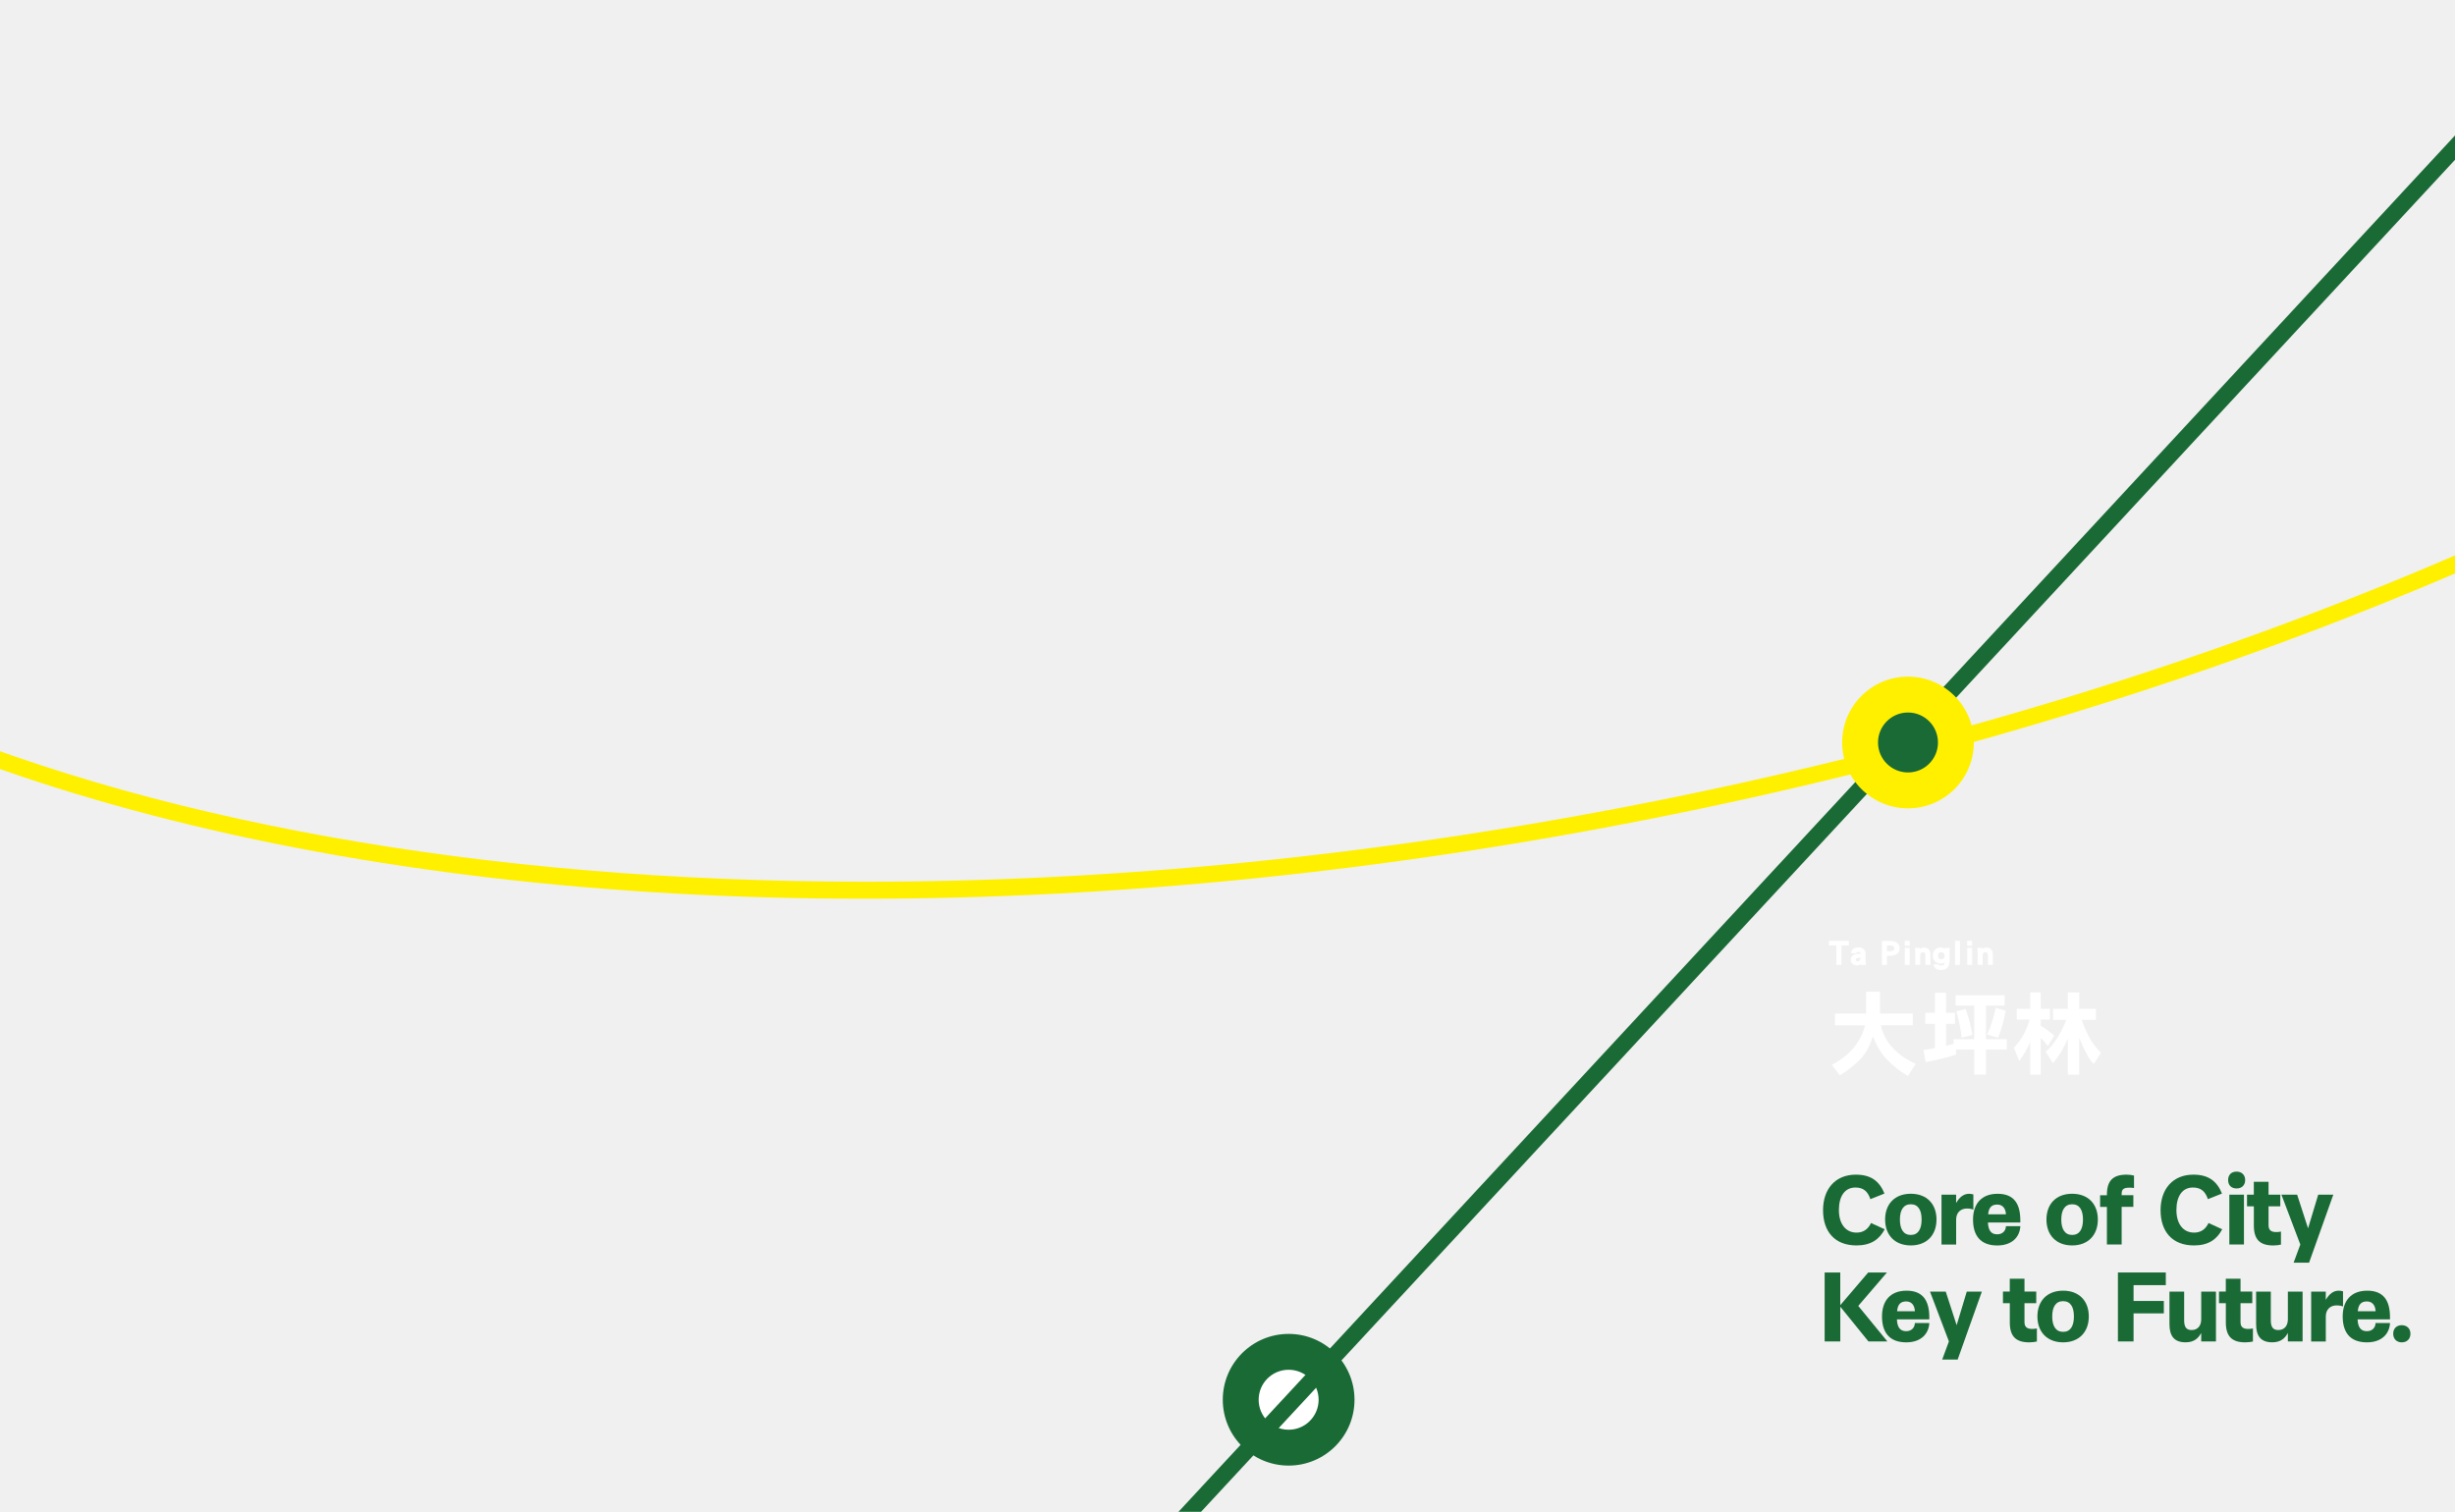
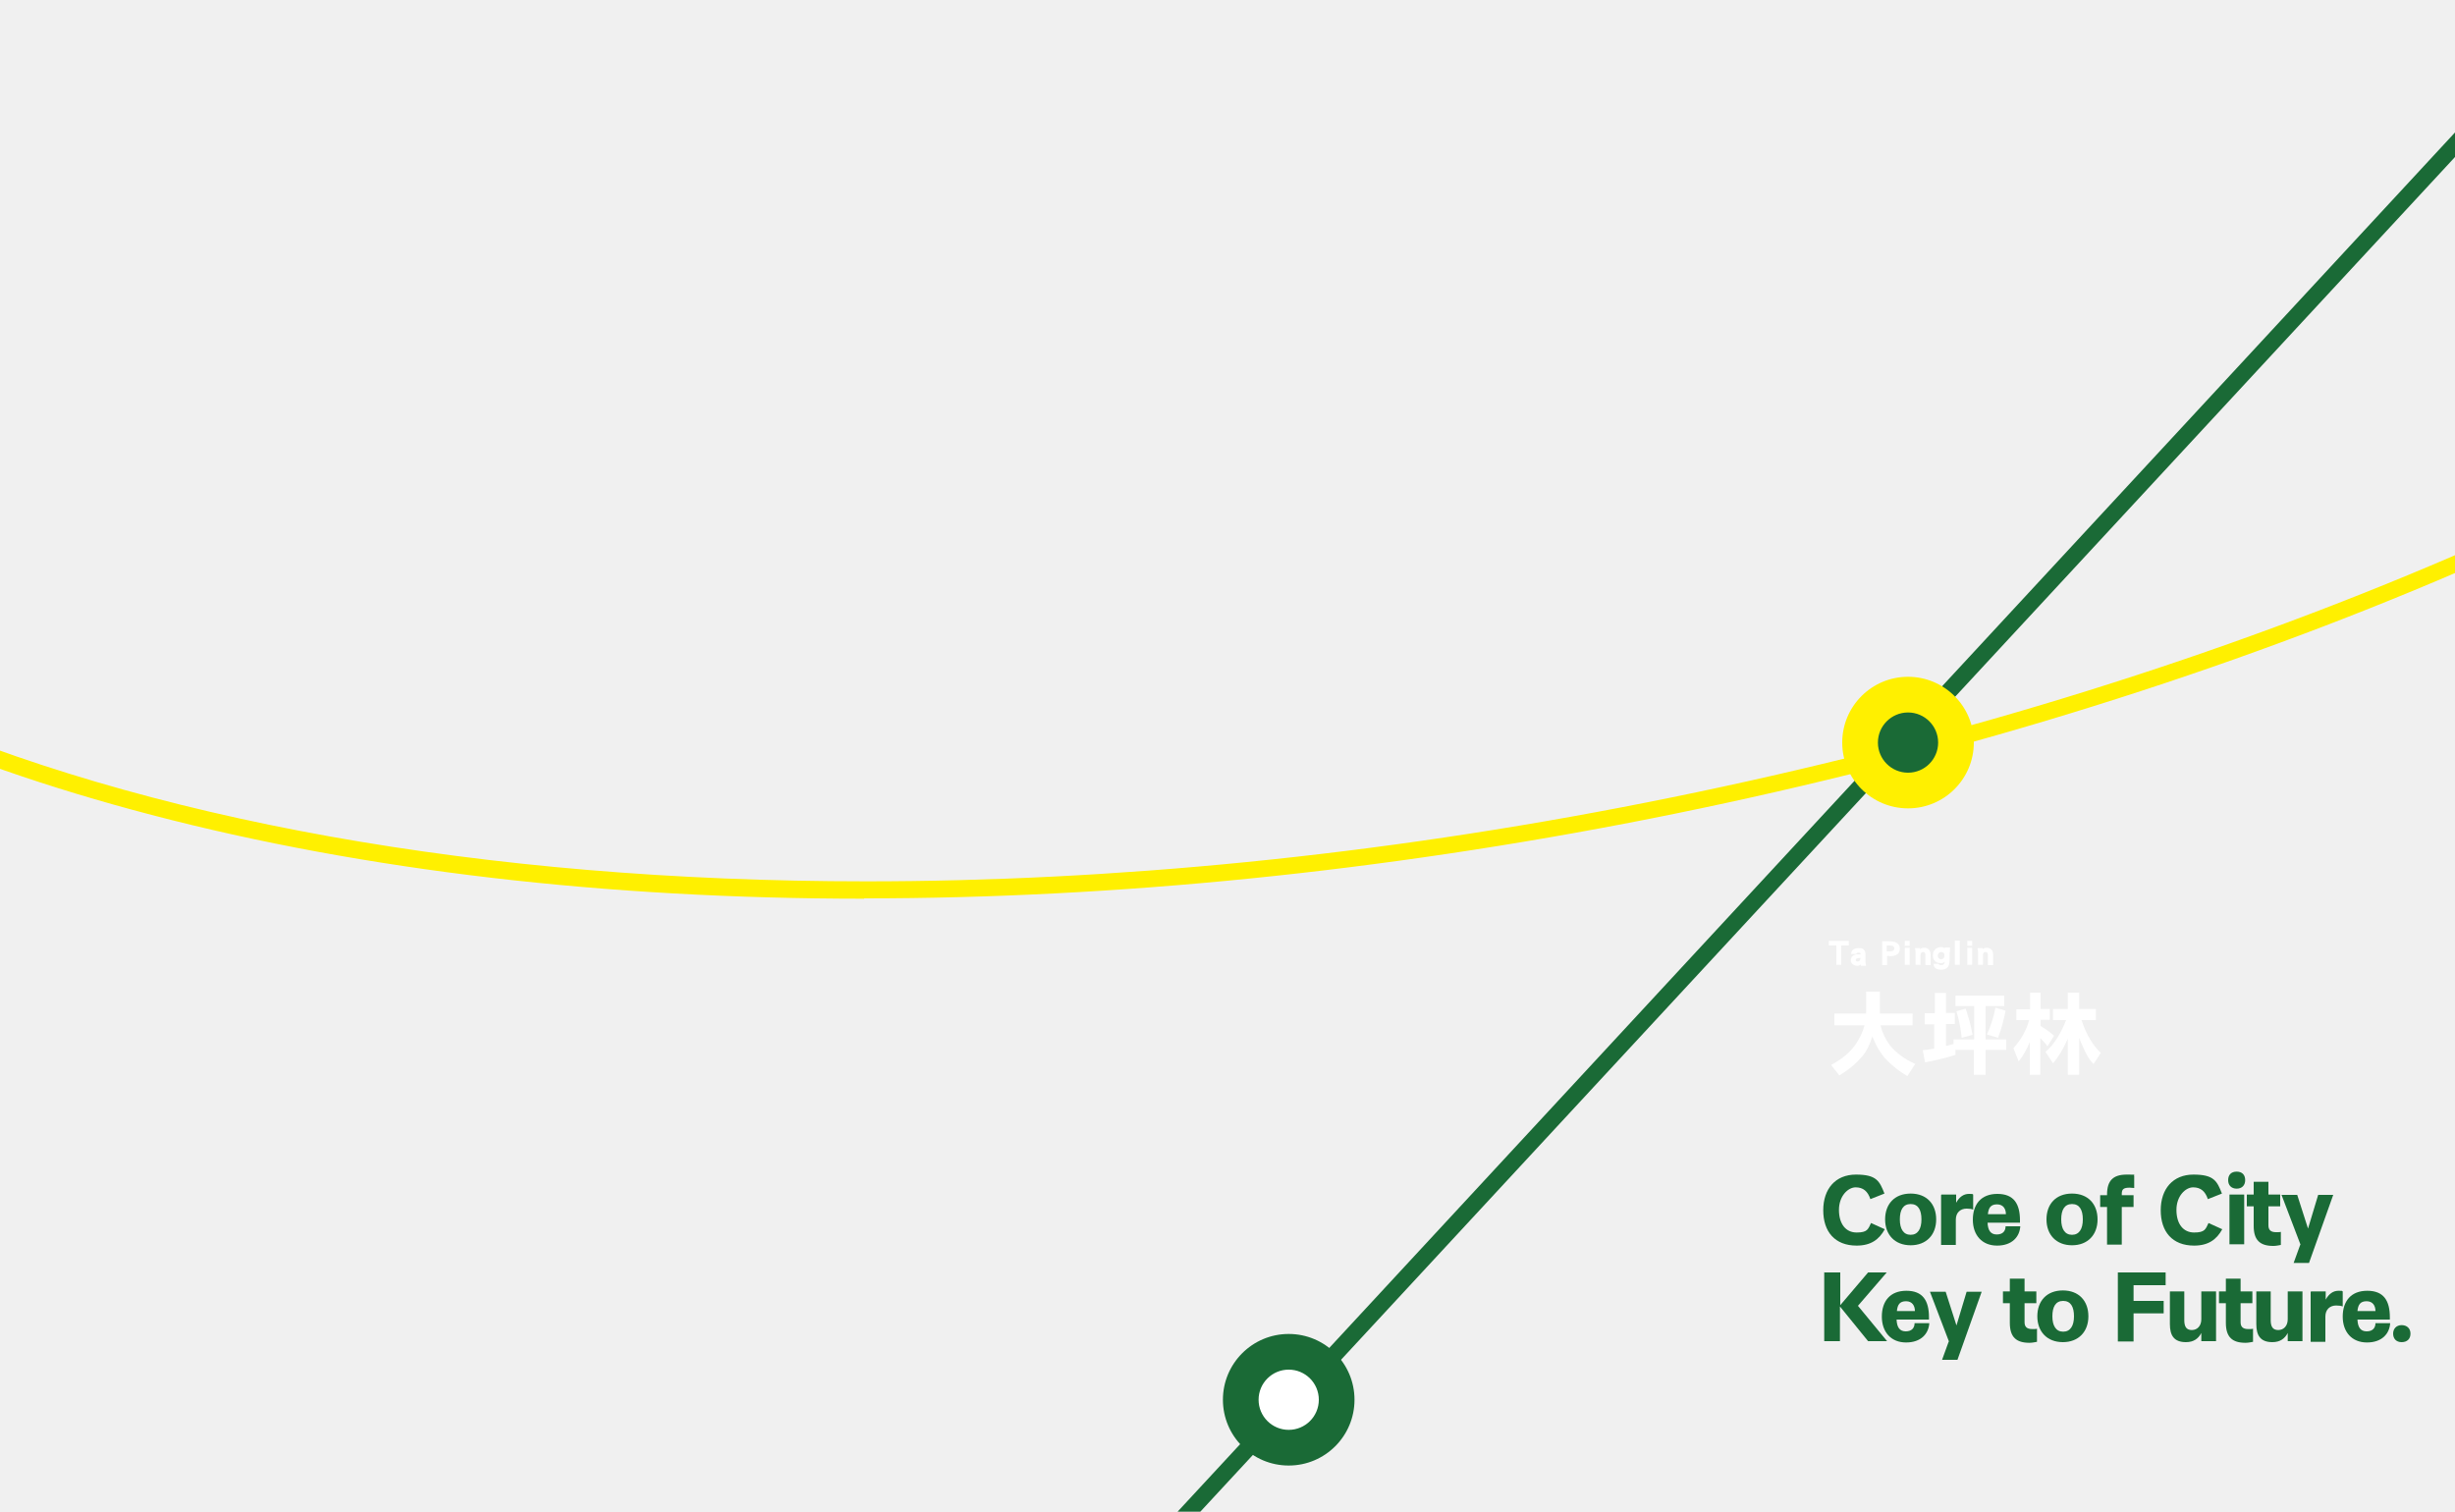
- <svg xmlns="http://www.w3.org/2000/svg" id="_圖層_2" data-name="圖層 2" viewBox="0 0 750 461.94">
+ <svg xmlns="http://www.w3.org/2000/svg" id="_圖層_2" version="1.1" viewBox="0 0 750 461.9">
  <defs>
    <style>
-       .cls-1 {
+       .st0 {
        fill: #fff;
      }

-       .cls-2 {
+       .st1 {
        fill: none;
      }

-       .cls-3 {
+       .st2 {
        fill: #1a6a36;
      }

-       .cls-4 {
+       .st3 {
        fill: #fff000;
      }

-       .cls-5 {
+       .st4 {
        clip-path: url(#clippath);
      }
    </style>
    <clipPath id="clippath">
-       <rect class="cls-2" width="750" height="461.94" />
+       <rect class="st1" width="750" height="461.9" />
    </clipPath>
  </defs>
-   <g id="_圖層_1-2" data-name="圖層 1">
-     <g class="cls-5">
-       <g>
-         <path class="cls-3" d="M557.42,388.81h4.78v9.99l8.54-9.99h5.72l-8.76,10.22,8.88,10.84h-5.78l-8.59-10.59v10.59h-4.78v-21.06Z" />
-         <path class="cls-3" d="M589.41,404.27c-.17,3.19-2.45,5.89-7.06,5.89-5.24,0-7.4-3.16-7.4-7.91s2.53-7.88,7.51-7.88,6.94,3.05,6.94,8.11v.66h-9.9c.11,2.33.91,3.61,2.82,3.61,1.71,0,2.65-1.14,2.67-2.48h4.41ZM585,400.65c-.06-1.56-.83-2.99-2.65-2.99s-2.59,1-2.79,2.99h5.44Z" />
-         <path class="cls-3" d="M595.39,409.87l-5.78-15.22h4.81l3.33,10.27,3.1-10.27h4.61l-7.4,20.77h-4.72l2.05-5.55Z" />
-         <path class="cls-3" d="M613.98,398.2h-2.08v-3.56h2.08v-3.93h4.5v3.93h3.59v3.56h-3.59v5.78c0,1.39.68,2.08,2.31,2.08.43,0,.85-.03,1.48-.14v3.98c-.6.14-1.39.26-2.33.26-4.01,0-5.95-1.74-5.95-6.09v-5.86Z" />
-         <path class="cls-3" d="M622.43,402.25c0-4.72,2.93-7.88,7.85-7.88s7.85,3.16,7.85,7.88-2.96,7.91-7.85,7.91-7.85-3.19-7.85-7.91ZM633.58,402.25c0-2.9-1.05-4.67-3.3-4.67s-3.33,1.76-3.33,4.67,1.08,4.7,3.33,4.7,3.3-1.79,3.3-4.7Z" />
-         <path class="cls-3" d="M647.02,388.81h14.63v3.87h-9.85v4.84h9.25v3.79h-9.25v8.57h-4.78v-21.06Z" />
-         <path class="cls-3" d="M662.76,394.65h4.5v8.76c0,1.94.57,2.99,2.28,2.99,1.88,0,2.93-1.31,2.93-3.3v-8.45h4.5v15.22h-4.5v-2.48h-.06c-.94,1.68-2.28,2.76-4.72,2.76-3.56,0-4.92-2.02-4.92-5.55v-9.96Z" />
-         <path class="cls-3" d="M679.98,398.2h-2.08v-3.56h2.08v-3.93h4.5v3.93h3.59v3.56h-3.59v5.78c0,1.39.68,2.08,2.31,2.08.43,0,.85-.03,1.48-.14v3.98c-.6.14-1.39.26-2.33.26-4.01,0-5.95-1.74-5.95-6.09v-5.86Z" />
-         <path class="cls-3" d="M689.23,394.65h4.5v8.76c0,1.94.57,2.99,2.28,2.99,1.88,0,2.93-1.31,2.93-3.3v-8.45h4.5v15.22h-4.5v-2.48h-.06c-.94,1.68-2.28,2.76-4.72,2.76-3.56,0-4.92-2.02-4.92-5.55v-9.96Z" />
-         <path class="cls-3" d="M706.05,394.65h4.47v2.45h.06c1-1.76,2.31-2.73,3.9-2.73.4,0,.85.06,1.31.2v4.64c-.48-.2-1.14-.34-1.96-.34-1.93,0-3.3,1.25-3.3,3.36v7.66h-4.47v-15.22Z" />
-         <path class="cls-3" d="M730.15,404.27c-.17,3.19-2.45,5.89-7.06,5.89-5.24,0-7.4-3.16-7.4-7.91s2.53-7.88,7.51-7.88,6.94,3.05,6.94,8.11v.66h-9.9c.11,2.33.91,3.61,2.82,3.61,1.71,0,2.65-1.14,2.67-2.48h4.41ZM725.74,400.65c-.06-1.56-.83-2.99-2.65-2.99s-2.59,1-2.79,2.99h5.44Z" />
-         <path class="cls-3" d="M733.74,404.92c1.59,0,2.65,1.05,2.65,2.62s-1.05,2.62-2.65,2.62-2.62-1.08-2.62-2.62.97-2.62,2.62-2.62Z" />
-       </g>
-       <circle class="cls-3" cx="393.68" cy="427.7" r="20.12" />
-       <circle class="cls-1" cx="393.68" cy="427.7" r="9.16" />
-       <g>
-         <path class="cls-3" d="M575.78,375.6c-1.65,3.13-4.24,4.95-8.62,4.95-6.72,0-10.22-4.33-10.22-10.76s3.7-10.87,10.02-10.87c4.7,0,7.23,2.05,8.74,5.78l-4.3,1.71c-.77-2.36-2.16-3.56-4.55-3.56-3.24,0-5.07,2.62-5.07,6.89s2.11,6.89,5.41,6.89c2.08,0,3.5-1.05,4.41-2.93l4.18,1.91Z" />
-         <path class="cls-3" d="M575.9,372.64c0-4.72,2.93-7.88,7.85-7.88s7.85,3.16,7.85,7.88-2.96,7.91-7.85,7.91-7.85-3.19-7.85-7.91ZM587.05,372.64c0-2.9-1.05-4.67-3.3-4.67s-3.33,1.76-3.33,4.67,1.08,4.7,3.33,4.7,3.3-1.79,3.3-4.7Z" />
-         <path class="cls-3" d="M593.12,365.05h4.47v2.45h.06c1-1.76,2.31-2.73,3.9-2.73.4,0,.85.06,1.31.2v4.64c-.48-.2-1.14-.34-1.96-.34-1.93,0-3.3,1.25-3.3,3.36v7.66h-4.47v-15.22Z" />
-         <path class="cls-3" d="M617.22,374.67c-.17,3.19-2.45,5.89-7.06,5.89-5.24,0-7.4-3.16-7.4-7.91s2.53-7.88,7.51-7.88,6.94,3.05,6.94,8.11v.66h-9.9c.11,2.33.91,3.61,2.82,3.61,1.71,0,2.65-1.14,2.67-2.48h4.41ZM612.81,371.05c-.06-1.56-.83-2.99-2.65-2.99s-2.59,1-2.79,2.99h5.44Z" />
-         <path class="cls-3" d="M625.19,372.64c0-4.72,2.93-7.88,7.85-7.88s7.85,3.16,7.85,7.88-2.96,7.91-7.85,7.91-7.85-3.19-7.85-7.91ZM636.35,372.64c0-2.9-1.05-4.67-3.3-4.67s-3.33,1.76-3.33,4.67,1.08,4.7,3.33,4.7,3.3-1.79,3.3-4.7Z" />
-         <path class="cls-3" d="M643.66,368.77h-2.08v-3.56h2.08v-.2c0-4.33,1.94-6.09,6-6.09.97,0,1.57.11,2.28.28v3.81c-.51-.09-1-.11-1.39-.11-1.68,0-2.39.43-2.39,1.82v.48h3.58v3.56h-3.58v11.5h-4.5v-11.5Z" />
-         <path class="cls-3" d="M678.89,375.6c-1.65,3.13-4.24,4.95-8.62,4.95-6.72,0-10.22-4.33-10.22-10.76s3.7-10.87,10.02-10.87c4.7,0,7.23,2.05,8.74,5.78l-4.3,1.71c-.77-2.36-2.16-3.56-4.55-3.56-3.24,0-5.07,2.62-5.07,6.89s2.11,6.89,5.41,6.89c2.08,0,3.5-1.05,4.41-2.93l4.18,1.91Z" />
-         <path class="cls-3" d="M680.69,360.58c0-1.57.94-2.59,2.59-2.59,1.57,0,2.62,1.02,2.62,2.59s-1.05,2.56-2.62,2.56c-1.65,0-2.59-1.02-2.59-2.56ZM681.06,365.05h4.47v15.22h-4.47v-15.22Z" />
-         <path class="cls-3" d="M688.54,368.6h-2.08v-3.56h2.08v-3.93h4.5v3.93h3.59v3.56h-3.59v5.78c0,1.39.68,2.08,2.31,2.08.43,0,.85-.03,1.48-.14v3.98c-.6.14-1.39.26-2.33.26-4.01,0-5.95-1.74-5.95-6.09v-5.86Z" />
-         <path class="cls-3" d="M702.75,380.27l-5.78-15.22h4.81l3.33,10.27,3.1-10.27h4.61l-7.4,20.77h-4.72l2.05-5.55Z" />
-       </g>
-       <rect class="cls-3" x="-102.1" y="266.86" width="1288.15" height="5.06" transform="translate(-24.06 483.66) rotate(-47.16)" />
-       <circle class="cls-4" cx="582.89" cy="226.87" r="20.12" />
-       <path class="cls-4" d="M263.95,274.61c-78.61,0-152.45-8.52-217.69-25.55-62.8-16.4-114.22-39.81-152.83-69.6-40.19-31.01-64.69-67.6-72.83-108.76l4.97-.98c24.57,124.34,204.78,199.69,438.87,199.7,75.06,0,155.61-7.74,238.41-24.1,165.49-32.7,314.87-94.58,420.64-174.24,51.3-38.64,89.5-79.34,113.54-120.98,24.75-42.87,33.3-84.85,25.41-124.77l4.97-.98c8.13,41.16-.61,84.32-25.99,128.28-24.38,42.23-63.03,83.45-114.88,122.5-106.37,80.11-256.49,142.32-422.71,175.16-82.05,16.21-163.23,24.32-239.87,24.32Z" />
-       <circle class="cls-3" cx="582.89" cy="226.87" r="9.16" />
+   <g id="_圖層_1-2">
+     <g class="st4">
      <g>
        <g>
-           <path class="cls-1" d="M570.08,309.68v-6.67h4.25v6.67h10.03v3.6h-9.75c.45,2.15,1.37,4.13,2.79,5.95,1.9,2.37,4.5,4.33,7.85,5.84l-2.4,3.69c-2.4-1.42-4.58-3.1-6.48-5.11-1.62-1.68-3.02-3.99-4.22-6.98-.75,2.54-1.82,4.61-3.16,6.2-1.65,1.95-3.94,3.85-6.9,5.7l-2.49-3.18c3.24-1.73,5.75-3.83,7.51-6.28,1.31-1.87,2.21-3.8,2.65-5.81h-9.19v-3.6h9.49Z" />
-           <path class="cls-1" d="M591.11,309.46v-6.12h3.41v6.12h2.71v3.38h-2.71v6.7c.78-.17,1.54-.36,2.29-.59v-1.42h6.31v-10.25h-5.67v-3.16h14.94v3.16h-5.67v10.25h6.34v3.16h-6.34v7.65h-3.6v-7.65h-5.56v1.54c-2.79.89-5.86,1.68-9.27,2.29l-.67-3.71c1.17-.11,2.35-.31,3.49-.53v-7.43h-2.93v-3.38h2.93ZM602.59,316.22l-3.3.87c-.25-2.49-.78-5.17-1.62-8.07l2.82-.75c1.01,2.85,1.7,5.5,2.09,7.96ZM612.73,308.82c-.45,2.65-1.2,5.42-2.29,8.27l-3.38-.98c1.12-2.35,1.98-5.05,2.62-8.18l3.04.89Z" />
-           <path class="cls-1" d="M620.25,308.26v-5.03h3.18v5.03h2.82v3.27h-2.82v1.9c1.84,1.15,3.24,2.15,4.13,3.02l-1.95,3.16c-.64-.87-1.37-1.7-2.18-2.51v11.25h-3.18v-10.05c-.89,2.18-2.04,4.16-3.38,5.89l-1.62-4.02c2.43-2.68,4.02-5.56,4.78-8.63h-3.91v-3.27h4.13ZM631.72,308.26v-5.03h3.49v5.03h5.11v3.38h-4.36c1.54,4.47,3.49,7.79,5.89,10.03l-2.18,3.41c-1.09-.89-2.29-2.9-3.63-6-.31-.67-.59-1.34-.84-2.04v11.31h-3.49v-11c-1.28,3.02-2.79,5.5-4.5,7.51l-2.29-3.49c2.37-1.95,4.5-5.19,6.34-9.72h-4.05v-3.38h4.5Z" />
+           <path class="st2" d="M557.4,388.8h4.8v10l8.5-10h5.7l-8.8,10.2,8.9,10.8h-5.8l-8.6-10.6v10.6h-4.8v-21.1h0Z" />
+           <path class="st2" d="M589.4,404.3c-.2,3.2-2.5,5.9-7.1,5.9s-7.4-3.2-7.4-7.9,2.5-7.9,7.5-7.9,6.9,3,6.9,8.1v.7h-9.9c.1,2.3.9,3.6,2.8,3.6s2.7-1.1,2.7-2.5h4.4ZM585,400.6c0-1.6-.8-3-2.7-3s-2.6,1-2.8,3h5.4Z" />
+           <path class="st2" d="M595.4,409.9l-5.8-15.2h4.8l3.3,10.3,3.1-10.3h4.6l-7.4,20.8h-4.7l2-5.5h0Z" />
+           <path class="st2" d="M614,398.2h-2.1v-3.6h2.1v-3.9h4.5v3.9h3.6v3.6h-3.6v5.8c0,1.4.7,2.1,2.3,2.1s.8,0,1.5-.1v4c-.6.1-1.4.3-2.3.3-4,0-6-1.7-6-6.1v-5.9h0Z" />
+           <path class="st2" d="M622.4,402.2c0-4.7,2.9-7.9,7.8-7.9s7.8,3.2,7.8,7.9-3,7.9-7.8,7.9-7.8-3.2-7.8-7.9ZM633.6,402.2c0-2.9-1-4.7-3.3-4.7s-3.3,1.8-3.3,4.7,1.1,4.7,3.3,4.7,3.3-1.8,3.3-4.7Z" />
+           <path class="st2" d="M647,388.8h14.6v3.9h-9.8v4.8h9.2v3.8h-9.2v8.6h-4.8v-21.1h0Z" />
+           <path class="st2" d="M662.8,394.6h4.5v8.8c0,1.9.6,3,2.3,3s2.9-1.3,2.9-3.3v-8.5h4.5v15.2h-4.5v-2.5h0c-.9,1.7-2.3,2.8-4.7,2.8-3.6,0-4.9-2-4.9-5.5v-10h0Z" />
+           <path class="st2" d="M680,398.2h-2.1v-3.6h2.1v-3.9h4.5v3.9h3.6v3.6h-3.6v5.8c0,1.4.7,2.1,2.3,2.1s.8,0,1.5-.1v4c-.6.1-1.4.3-2.3.3-4,0-6-1.7-6-6.1v-5.9h0Z" />
+           <path class="st2" d="M689.2,394.6h4.5v8.8c0,1.9.6,3,2.3,3s2.9-1.3,2.9-3.3v-8.5h4.5v15.2h-4.5v-2.5h0c-.9,1.7-2.3,2.8-4.7,2.8-3.6,0-4.9-2-4.9-5.5v-10h0Z" />
+           <path class="st2" d="M706,394.6h4.5v2.5h0c1-1.8,2.3-2.7,3.9-2.7s.8,0,1.3.2v4.6c-.5-.2-1.1-.3-2-.3-1.9,0-3.3,1.2-3.3,3.4v7.7h-4.5v-15.2h0Z" />
+           <path class="st2" d="M730.2,404.3c-.2,3.2-2.5,5.9-7.1,5.9s-7.4-3.2-7.4-7.9,2.5-7.9,7.5-7.9,6.9,3,6.9,8.1v.7h-9.9c.1,2.3.9,3.6,2.8,3.6s2.7-1.1,2.7-2.5h4.4ZM725.7,400.6c0-1.6-.8-3-2.7-3s-2.6,1-2.8,3h5.4Z" />
+           <path class="st2" d="M733.7,404.9c1.6,0,2.7,1,2.7,2.6s-1,2.6-2.7,2.6-2.6-1.1-2.6-2.6,1-2.6,2.6-2.6Z" />
        </g>
        <g>
-           <path class="cls-1" d="M562.55,288.89v5.93h-1.55v-5.93h-2.26v-1.4h6.07v1.4h-2.26Z" />
-           <path class="cls-1" d="M568.47,294.86v-.25c-.41.26-.77.39-1.07.39-.58,0-1.06-.17-1.44-.48-.39-.31-.58-.74-.58-1.25s.2-.97.63-1.31c.36-.28.84-.46,1.44-.53.16-.01.48-.02.95-.03-.04-.36-.25-.54-.62-.54-.41,0-.65.13-.71.4h-1.57c.11-1.16.87-1.75,2.28-1.75.68,0,1.21.17,1.59.49.36.34.55.81.55,1.41v1.98c0,.41.04.9.15,1.46h-1.6ZM566.93,293.27c0,.31.19.46.57.46.56,0,.85-.37.9-1.12-.99,0-1.47.22-1.47.66Z" />
-           <path class="cls-1" d="M577.09,292.06h-.62v2.77h-1.55v-7.33h2.12c2.19,0,3.29.76,3.29,2.28s-1.09,2.28-3.25,2.28ZM577.43,288.89h-.96v1.76h.96c.85,0,1.28-.29,1.28-.87s-.43-.88-1.28-.88Z" />
-           <path class="cls-1" d="M581.89,288.98v-1.49h1.52v1.49h-1.52ZM581.9,294.84v-5.21h1.5v5.21h-1.5Z" />
-           <path class="cls-1" d="M588.21,294.84v-3.05c0-.56-.25-.85-.74-.85-.57,0-.85.32-.85.95v2.94h-1.51v-3.72c0-.27-.06-.75-.15-1.44h1.56l.02.3c.34-.29.74-.44,1.19-.44.69,0,1.22.22,1.57.67.28.38.43.88.43,1.52v3.1h-1.51Z" />
-           <path class="cls-1" d="M595.59,291.13v2.25c0,1.99-.83,3-2.48,3-1.49,0-2.3-.58-2.41-1.75h1.48c.09.25.38.38.88.38.63,0,.97-.32,1.03-.99-.37.28-.74.41-1.1.41-.78,0-1.4-.21-1.84-.64-.45-.43-.66-1.02-.66-1.78,0-.71.19-1.29.58-1.74.44-.5,1.07-.76,1.9-.76.2,0,.41.06.64.15.22.1.38.21.48.32v-.32h1.58c-.07.5-.1.99-.1,1.46ZM593.8,291.24c-.2-.2-.45-.3-.76-.3s-.55.1-.72.3c-.18.2-.26.48-.26.82,0,.31.08.57.26.76.18.2.43.29.74.29.67,0,1.02-.36,1.02-1.09,0-.31-.1-.58-.28-.78Z" />
-           <path class="cls-1" d="M597.25,294.84v-7.35h1.51v7.35h-1.51Z" />
-           <path class="cls-1" d="M600.97,288.98v-1.49h1.52v1.49h-1.52ZM600.99,294.84v-5.21h1.5v5.21h-1.5Z" />
-           <path class="cls-1" d="M607.29,294.84v-3.05c0-.56-.25-.85-.74-.85-.57,0-.85.32-.85.95v2.94h-1.51v-3.72c0-.27-.06-.75-.15-1.44h1.56l.02.3c.34-.29.74-.44,1.19-.44.69,0,1.22.22,1.57.67.28.38.43.88.43,1.52v3.1h-1.51Z" />
+           <path class="st2" d="M575.8,375.6c-1.7,3.1-4.2,5-8.6,5-6.7,0-10.2-4.3-10.2-10.8s3.7-10.9,10-10.9,7.2,2,8.7,5.8l-4.3,1.7c-.8-2.4-2.2-3.6-4.5-3.6s-5.1,2.6-5.1,6.9,2.1,6.9,5.4,6.9,3.5-1,4.4-2.9l4.2,1.9h0Z" />
+           <path class="st2" d="M575.9,372.6c0-4.7,2.9-7.9,7.8-7.9s7.8,3.2,7.8,7.9-3,7.9-7.8,7.9-7.8-3.2-7.8-7.9ZM587,372.6c0-2.9-1-4.7-3.3-4.7s-3.3,1.8-3.3,4.7,1.1,4.7,3.3,4.7,3.3-1.8,3.3-4.7Z" />
+           <path class="st2" d="M593.1,365h4.5v2.5h0c1-1.8,2.3-2.7,3.9-2.7s.8,0,1.3.2v4.6c-.5-.2-1.1-.3-2-.3-1.9,0-3.3,1.2-3.3,3.4v7.7h-4.5v-15.2h0Z" />
+           <path class="st2" d="M617.2,374.7c-.2,3.2-2.5,5.9-7.1,5.9s-7.4-3.2-7.4-7.9,2.5-7.9,7.5-7.9,6.9,3,6.9,8.1v.7h-9.9c.1,2.3.9,3.6,2.8,3.6s2.7-1.1,2.7-2.5h4.4ZM612.8,371c0-1.6-.8-3-2.7-3s-2.6,1-2.8,3h5.4Z" />
+           <path class="st2" d="M625.2,372.6c0-4.7,2.9-7.9,7.8-7.9s7.8,3.2,7.8,7.9-3,7.9-7.8,7.9-7.8-3.2-7.8-7.9ZM636.3,372.6c0-2.9-1-4.7-3.3-4.7s-3.3,1.8-3.3,4.7,1.1,4.7,3.3,4.7,3.3-1.8,3.3-4.7Z" />
+           <path class="st2" d="M643.7,368.8h-2.1v-3.6h2.1v-.2c0-4.3,1.9-6.1,6-6.1s1.6.1,2.3.3v3.8c-.5,0-1-.1-1.4-.1-1.7,0-2.4.4-2.4,1.8v.5h3.6v3.6h-3.6v11.5h-4.5v-11.5h0Z" />
+           <path class="st2" d="M678.9,375.6c-1.7,3.1-4.2,5-8.6,5-6.7,0-10.2-4.3-10.2-10.8s3.7-10.9,10-10.9,7.2,2,8.7,5.8l-4.3,1.7c-.8-2.4-2.2-3.6-4.5-3.6s-5.1,2.6-5.1,6.9,2.1,6.9,5.4,6.9,3.5-1,4.4-2.9l4.2,1.9h0Z" />
+           <path class="st2" d="M680.7,360.6c0-1.6.9-2.6,2.6-2.6s2.6,1,2.6,2.6-1,2.6-2.6,2.6-2.6-1-2.6-2.6ZM681.1,365h4.5v15.2h-4.5v-15.2Z" />
+           <path class="st2" d="M688.5,368.6h-2.1v-3.6h2.1v-3.9h4.5v3.9h3.6v3.6h-3.6v5.8c0,1.4.7,2.1,2.3,2.1s.8,0,1.5-.1v4c-.6.1-1.4.3-2.3.3-4,0-6-1.7-6-6.1v-5.9h0Z" />
+           <path class="st2" d="M702.8,380.3l-5.8-15.2h4.8l3.3,10.3,3.1-10.3h4.6l-7.4,20.8h-4.7l2-5.5h0Z" />
        </g>
+         <rect class="st2" x="-102.1" y="266.9" width="1288.2" height="5.1" transform="translate(-24.1 483.6) rotate(-47.2)" />
+         <circle class="st3" cx="582.9" cy="226.9" r="20.1" />
+         <path class="st3" d="M264,274.6c-78.6,0-152.4-8.5-217.7-25.6-62.8-16.4-114.2-39.8-152.8-69.6-40.2-31-64.7-67.6-72.8-108.8l5-1c24.6,124.3,204.8,199.7,438.9,199.7,75.1,0,155.6-7.7,238.4-24.1,165.5-32.7,314.9-94.6,420.6-174.2,51.3-38.6,89.5-79.3,113.5-121,24.8-42.9,33.3-84.8,25.4-124.8l5-1c8.1,41.2-.6,84.3-26,128.3-24.4,42.2-63,83.4-114.9,122.5-106.4,80.1-256.5,142.3-422.7,175.2-82.1,16.2-163.2,24.3-239.9,24.3h0Z" />
+         <circle class="st2" cx="582.9" cy="226.9" r="9.2" />
+         <g>
+           <g>
+             <path class="st0" d="M570.1,309.7v-6.7h4.2v6.7h10v3.6h-9.8c.5,2.1,1.4,4.1,2.8,6,1.9,2.4,4.5,4.3,7.8,5.8l-2.4,3.7c-2.4-1.4-4.6-3.1-6.5-5.1-1.6-1.7-3-4-4.2-7-.8,2.5-1.8,4.6-3.2,6.2-1.7,2-3.9,3.9-6.9,5.7l-2.5-3.2c3.2-1.7,5.8-3.8,7.5-6.3,1.3-1.9,2.2-3.8,2.7-5.8h-9.2v-3.6h9.5Z" />
+             <path class="st0" d="M591.1,309.5v-6.1h3.4v6.1h2.7v3.4h-2.7v6.7c.8-.2,1.5-.4,2.3-.6v-1.4h6.3v-10.2h-5.7v-3.2h14.9v3.2h-5.7v10.2h6.3v3.2h-6.3v7.6h-3.6v-7.6h-5.6v1.5c-2.8.9-5.9,1.7-9.3,2.3l-.7-3.7c1.2-.1,2.3-.3,3.5-.5v-7.4h-2.9v-3.4h2.9ZM602.6,316.2l-3.3.9c-.2-2.5-.8-5.2-1.6-8.1l2.8-.8c1,2.9,1.7,5.5,2.1,8h0ZM612.7,308.8c-.5,2.6-1.2,5.4-2.3,8.3l-3.4-1c1.1-2.4,2-5,2.6-8.2l3,.9h0Z" />
+             <path class="st0" d="M620.2,308.3v-5h3.2v5h2.8v3.3h-2.8v1.9c1.8,1.1,3.2,2.1,4.1,3l-2,3.2c-.6-.9-1.4-1.7-2.2-2.5v11.2h-3.2v-10c-.9,2.2-2,4.2-3.4,5.9l-1.6-4c2.4-2.7,4-5.6,4.8-8.6h-3.9v-3.3h4.1,0ZM631.7,308.3v-5h3.5v5h5.1v3.4h-4.4c1.5,4.5,3.5,7.8,5.9,10l-2.2,3.4c-1.1-.9-2.3-2.9-3.6-6-.3-.7-.6-1.3-.8-2v11.3h-3.5v-11c-1.3,3-2.8,5.5-4.5,7.5l-2.3-3.5c2.4-2,4.5-5.2,6.3-9.7h-4v-3.4h4.5Z" />
+           </g>
+           <g>
+             <path class="st0" d="M562.5,288.9v5.9h-1.5v-5.9h-2.3v-1.4h6.1v1.4h-2.3Z" />
+             <path class="st0" d="M568.5,294.9v-.2c-.4.3-.8.4-1.1.4-.6,0-1.1-.2-1.4-.5-.4-.3-.6-.7-.6-1.2s.2-1,.6-1.3c.4-.3.8-.5,1.4-.5.2,0,.5,0,1,0,0-.4-.2-.5-.6-.5s-.7.1-.7.4h-1.6c.1-1.2.9-1.8,2.3-1.8s1.2.2,1.6.5c.4.3.5.8.5,1.4v2c0,.4,0,.9.2,1.5h-1.6ZM566.9,293.3c0,.3.2.5.6.5.6,0,.8-.4.9-1.1-1,0-1.5.2-1.5.7h0Z" />
+             <path class="st0" d="M577.1,292.1h-.6v2.8h-1.5v-7.3h2.1c2.2,0,3.3.8,3.3,2.3s-1.1,2.3-3.2,2.3h0ZM577.4,288.9h-1v1.8h1c.8,0,1.3-.3,1.3-.9s-.4-.9-1.3-.9h0Z" />
+             <path class="st0" d="M581.9,289v-1.5h1.5v1.5h-1.5ZM581.9,294.8v-5.2h1.5v5.2h-1.5Z" />
+             <path class="st0" d="M588.2,294.8v-3c0-.6-.2-.9-.7-.9s-.8.3-.8,1v2.9h-1.5v-3.7c0-.3,0-.8-.2-1.4h1.6v.3c.4-.3.8-.4,1.2-.4.7,0,1.2.2,1.6.7.3.4.4.9.4,1.5v3.1h-1.5Z" />
+             <path class="st0" d="M595.6,291.1v2.2c0,2-.8,3-2.5,3s-2.3-.6-2.4-1.8h1.5c0,.2.4.4.9.4s1-.3,1-1c-.4.3-.7.4-1.1.4-.8,0-1.4-.2-1.8-.6-.5-.4-.7-1-.7-1.8s.2-1.3.6-1.7c.4-.5,1.1-.8,1.9-.8s.4,0,.6.1c.2.1.4.2.5.3v-.3h1.6c0,.5,0,1,0,1.5h0ZM593.8,291.2c-.2-.2-.5-.3-.8-.3s-.5.1-.7.3c-.2.2-.3.5-.3.8s0,.6.3.8c.2.2.4.3.7.3.7,0,1-.4,1-1.1s0-.6-.3-.8h0Z" />
+             <path class="st0" d="M597.2,294.8v-7.4h1.5v7.4h-1.5Z" />
+             <path class="st0" d="M601,289v-1.5h1.5v1.5h-1.5ZM601,294.8v-5.2h1.5v5.2h-1.5Z" />
+             <path class="st0" d="M607.3,294.8v-3c0-.6-.2-.9-.7-.9s-.8.3-.8,1v2.9h-1.5v-3.7c0-.3,0-.8-.2-1.4h1.6v.3c.4-.3.8-.4,1.2-.4.7,0,1.2.2,1.6.7.3.4.4.9.4,1.5v3.1h-1.5Z" />
+           </g>
+         </g>
+         <circle class="st2" cx="393.7" cy="427.7" r="20.1" />
+         <circle class="st0" cx="393.7" cy="427.7" r="9.2" />
      </g>
    </g>
  </g>
</svg>
